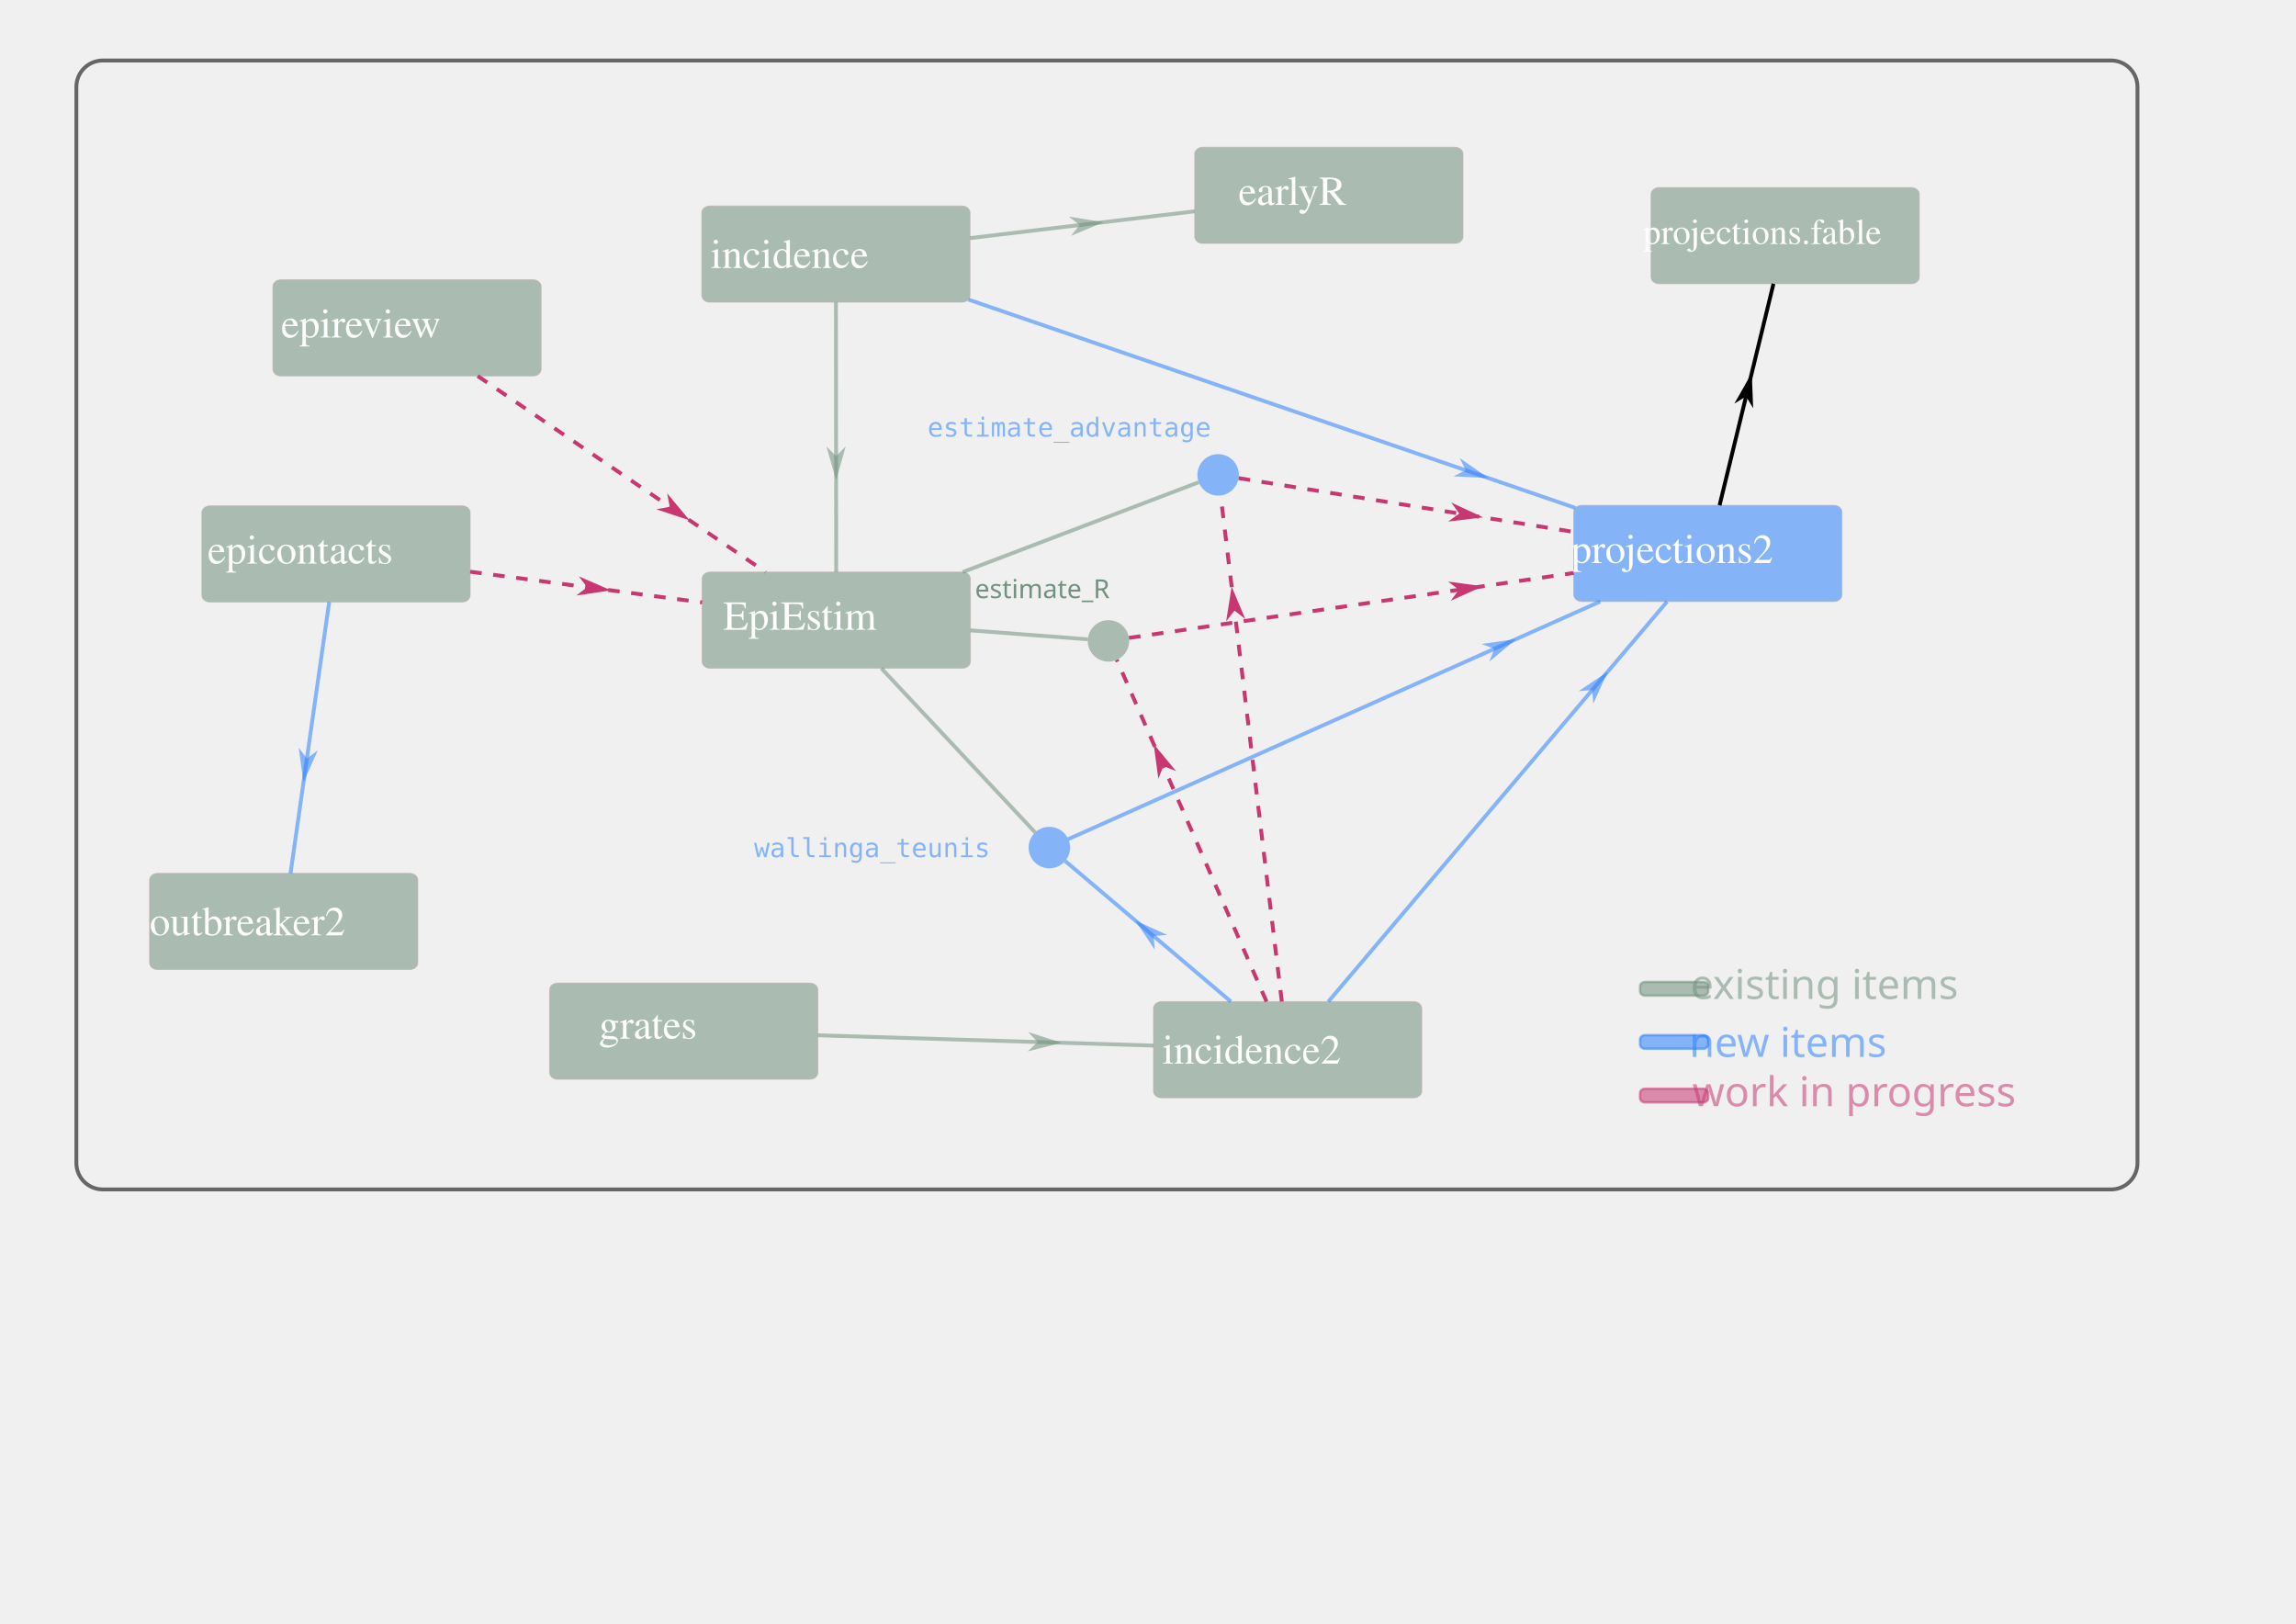
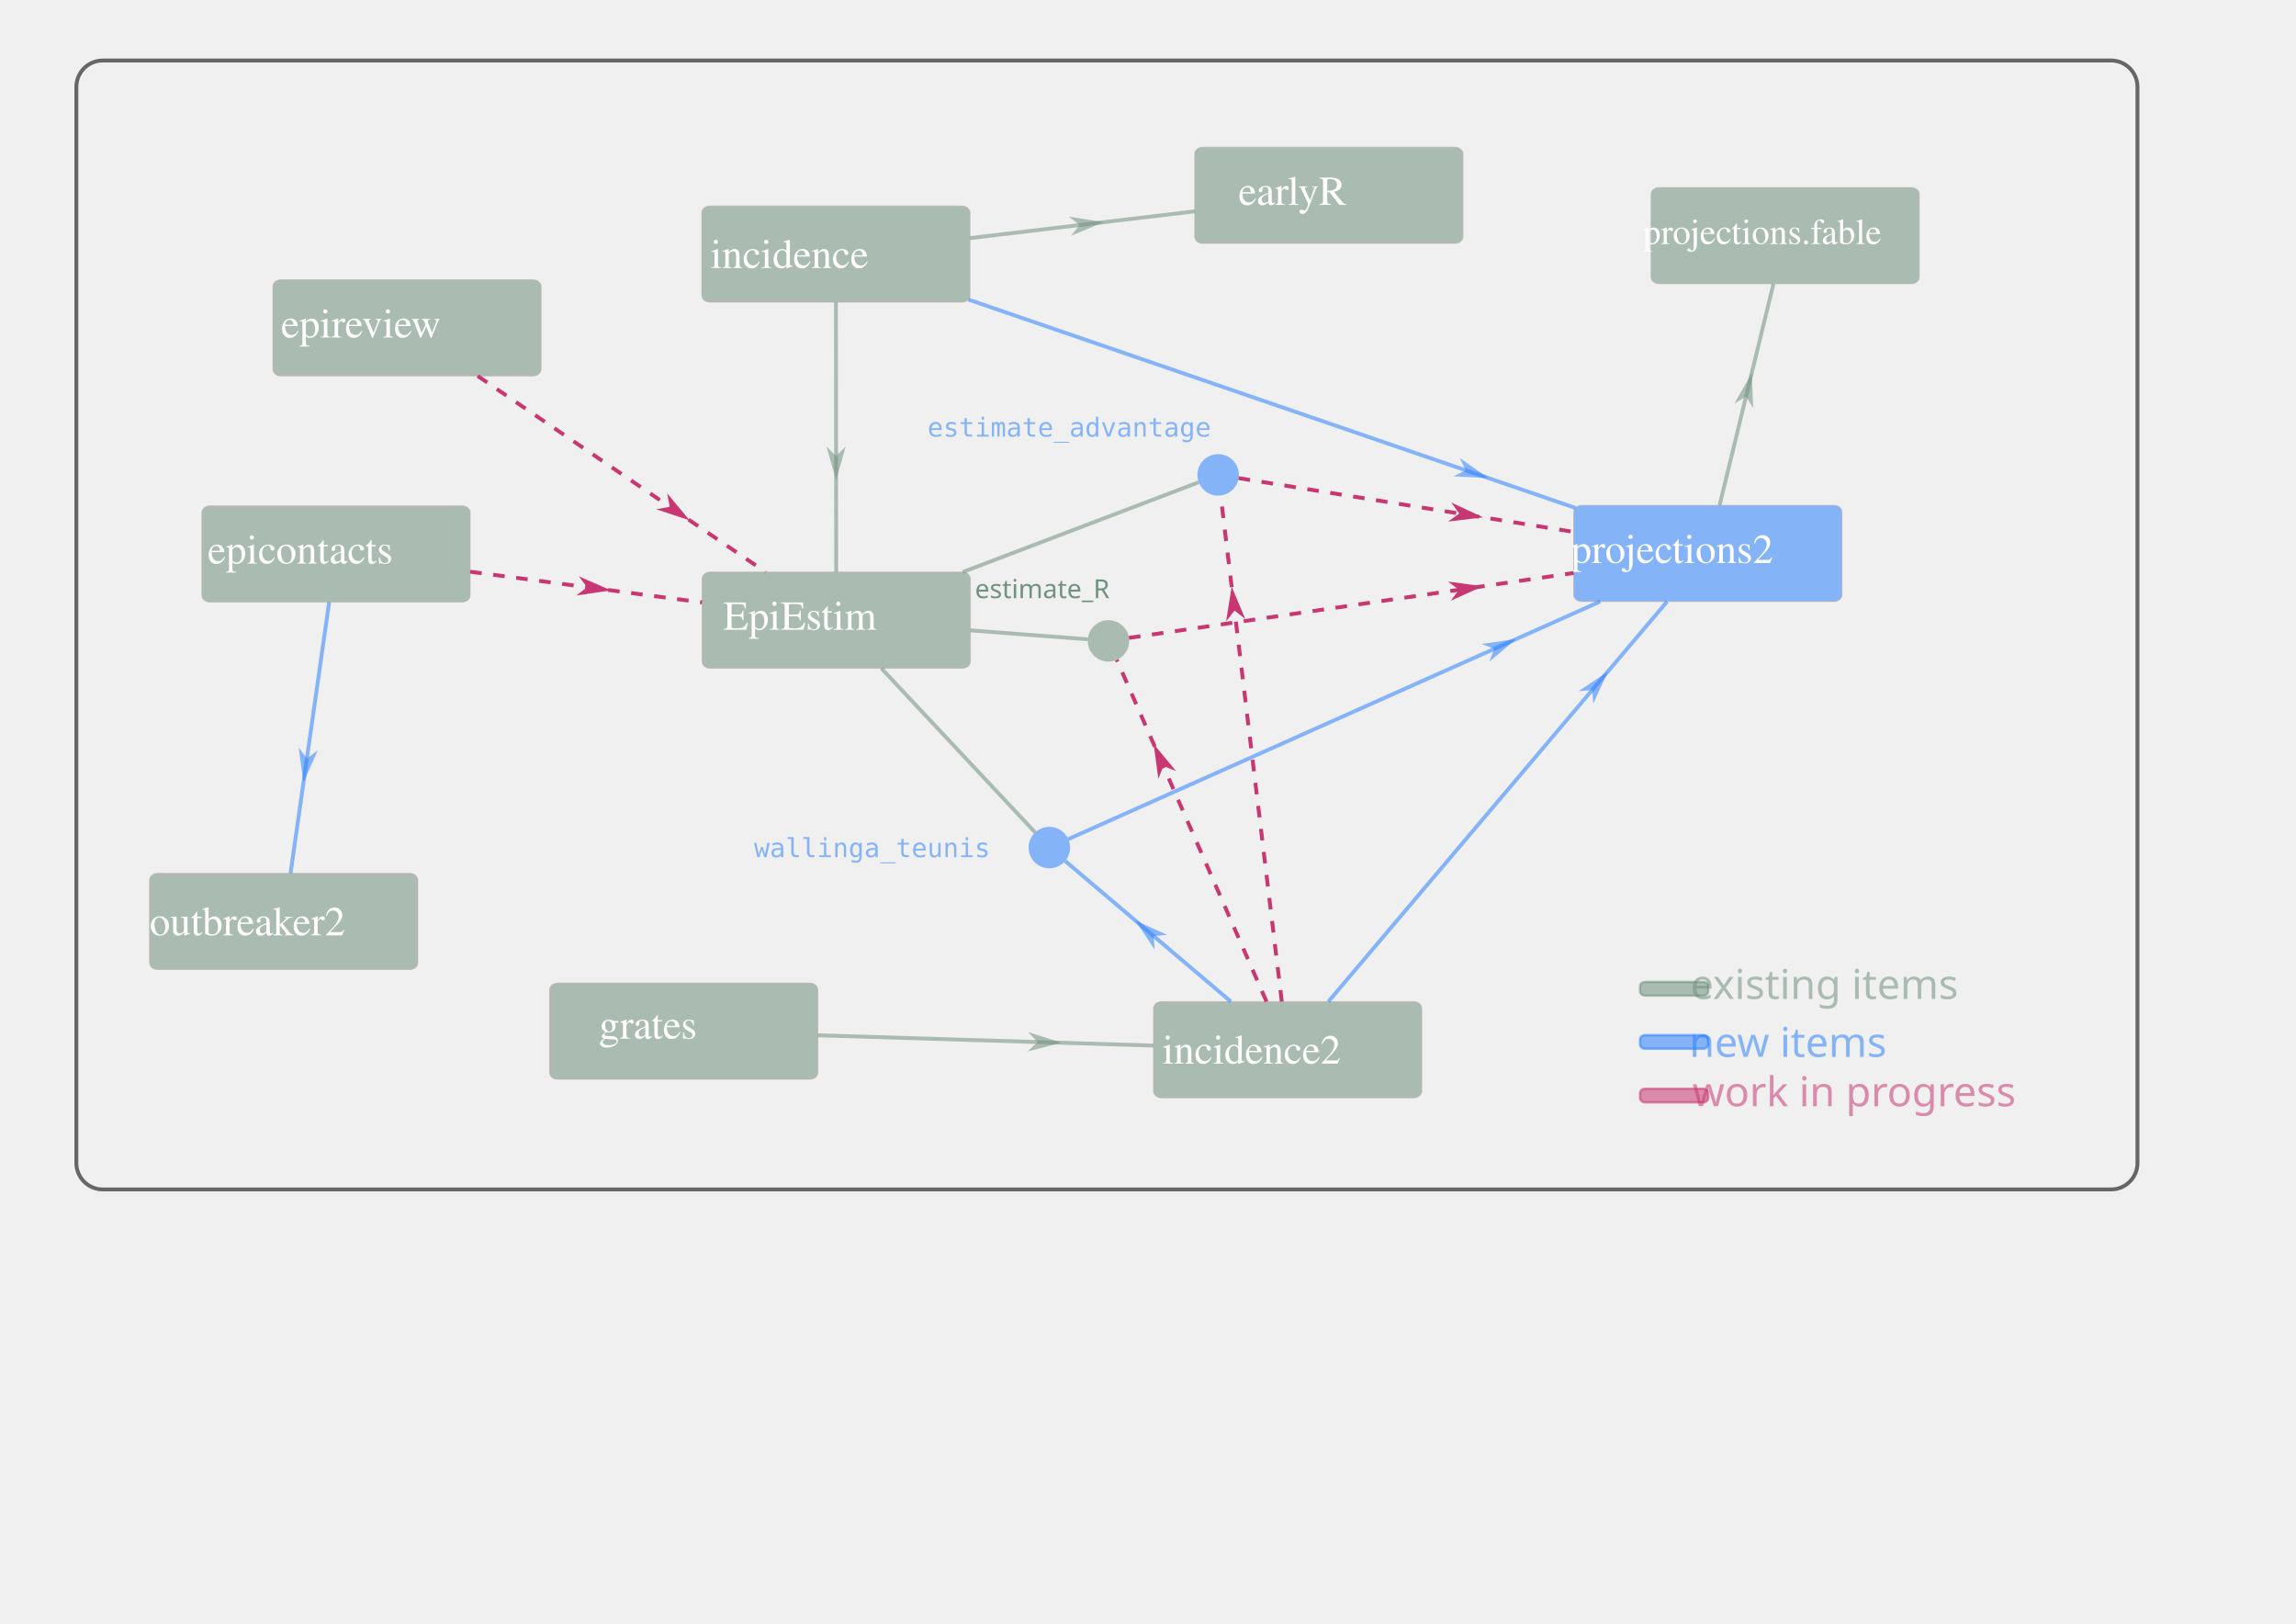
<svg xmlns="http://www.w3.org/2000/svg" width="297mm" height="210mm" viewBox="0 0 297 210" version="1.1" id="svg5">
  <defs id="defs2">
    <marker style="overflow:visible" id="marker11996" refX="30" refY="0" orient="auto-start-reverse" markerWidth="8.75" markerHeight="5" viewBox="0 0 8.75 5" preserveAspectRatio="xMidYMid">
      <path style="fill:context-stroke;fill-rule:evenodd;stroke:none" d="M 0,0 5,-5 -12.5,0 5,5 Z" id="path11994" transform="scale(-0.5)" />
    </marker>
    <marker style="overflow:visible" id="marker11783" refX="30" refY="0" orient="auto-start-reverse" markerWidth="8.75" markerHeight="5" viewBox="0 0 8.75 5" preserveAspectRatio="xMidYMid">
      <path style="fill:context-stroke;fill-rule:evenodd;stroke:none" d="M 0,0 5,-5 -12.5,0 5,5 Z" id="path11781" transform="scale(-0.5)" />
    </marker>
    <marker style="overflow:visible" id="marker10258" refX="30" refY="0" orient="auto-start-reverse" markerWidth="8.75" markerHeight="5" viewBox="0 0 8.75 5" preserveAspectRatio="xMidYMid">
      <path style="fill:context-stroke;fill-rule:evenodd;stroke:none" d="M 0,0 5,-5 -12.5,0 5,5 Z" id="path10256" transform="scale(-0.5)" />
    </marker>
    <marker style="overflow:visible" id="marker6906" refX="30" refY="0" orient="auto-start-reverse" markerWidth="8.75" markerHeight="5" viewBox="0 0 8.75 5" preserveAspectRatio="xMidYMid">
      <path style="fill:context-stroke;fill-rule:evenodd;stroke:none" d="M 0,0 5,-5 -12.5,0 5,5 Z" id="path6904" transform="scale(-0.5)" />
    </marker>
    <marker style="overflow:visible" id="marker3922" refX="30" refY="0" orient="auto-start-reverse" markerWidth="8.75" markerHeight="5" viewBox="0 0 8.75 5" preserveAspectRatio="xMidYMid">
      <path style="fill:context-stroke;fill-rule:evenodd;stroke:none" d="M 0,0 5,-5 -12.5,0 5,5 Z" id="path3920" transform="scale(-0.5)" />
    </marker>
    <marker style="overflow:visible" id="marker3662" refX="30" refY="0" orient="auto-start-reverse" markerWidth="8.75" markerHeight="5" viewBox="0 0 8.75 5" preserveAspectRatio="xMidYMid">
      <path style="fill:context-stroke;fill-rule:evenodd;stroke:none" d="M 0,0 5,-5 -12.5,0 5,5 Z" id="path3660" transform="scale(-0.5)" />
    </marker>
    <marker style="overflow:visible" id="marker3381" refX="30" refY="0" orient="auto-start-reverse" markerWidth="8.75" markerHeight="5" viewBox="0 0 8.75 5" preserveAspectRatio="xMidYMid">
      <path style="fill:context-stroke;fill-rule:evenodd;stroke:none" d="M 0,0 5,-5 -12.5,0 5,5 Z" id="path3379" transform="scale(-0.5)" />
    </marker>
    <marker style="overflow:visible" id="marker3349" refX="30" refY="0" orient="auto-start-reverse" markerWidth="8.75" markerHeight="5" viewBox="0 0 8.75 5" preserveAspectRatio="xMidYMid">
      <path style="fill:context-stroke;fill-rule:evenodd;stroke:none" d="M 0,0 5,-5 -12.5,0 5,5 Z" id="path3347" transform="scale(-0.5)" />
    </marker>
    <marker style="overflow:visible" id="Arrow1L" refX="30" refY="0" orient="auto-start-reverse" markerWidth="8.75" markerHeight="5" viewBox="0 0 8.75 5" preserveAspectRatio="xMidYMid">
      <path style="fill:context-stroke;fill-rule:evenodd;stroke:none" d="M 0,0 5,-5 -12.5,0 5,5 Z" id="arrow1L" transform="scale(-0.5)" />
    </marker>
  </defs>
  <g id="layer1">
    <g id="g1526" transform="matrix(0.6519718,0,0,0.6519718,115.7202,85.91774)">
      <rect style="opacity:0.542;fill:#6f917c;stroke:#916f6f;stroke-width:0.175;stroke-opacity:0.588" id="rect254" width="53.232" height="19.092" x="51.364" y="66.91" rx="1.597" ry="1.361" />
      <text xml:space="preserve" style="font-size:8.187px;line-height:1.25;font-family:Times;-inkscape-font-specification:Times;text-align:center;writing-mode:lr-tb;text-anchor:middle;opacity:1;fill:#ffffff;fill-opacity:1;stroke:none;stroke-width:0.138;stroke-opacity:0.588" x="78.017" y="79.211" id="text414">
        <tspan id="tspan412" style="fill:#ffffff;fill-opacity:1;stroke:none;stroke-width:0.138" x="78.017" y="79.211">incidence2</tspan>
      </text>
    </g>
    <g id="g1526-7" transform="matrix(0.6519718,0,0,0.6519718,57.2871,-16.98432)">
      <g id="g2286">
        <rect style="opacity:0.542;fill:#6f917c;stroke:#916f6f;stroke-width:0.175;stroke-opacity:0.588" id="rect254-92" width="53.232" height="19.092" x="51.364" y="66.91" rx="1.597" ry="1.361" />
        <text xml:space="preserve" style="font-size:8.187px;line-height:1.25;font-family:Times;-inkscape-font-specification:Times;text-align:center;writing-mode:lr-tb;text-anchor:middle;opacity:1;fill:#ffffff;fill-opacity:1;stroke:none;stroke-width:0.138;stroke-opacity:0.588" x="77.996" y="79.211" id="text414-0">
          <tspan id="tspan412-2" style="fill:#ffffff;fill-opacity:1;stroke:none;stroke-width:0.138" x="77.996" y="79.211">incidence</tspan>
        </text>
      </g>
    </g>
    <g id="g1546" transform="matrix(0.6519718,0,0,0.6519718,54.73788,13.79991)">
      <rect style="opacity:0.542;fill:#6f917c;stroke:#916f6f;stroke-width:0.175;stroke-opacity:0.588" id="rect254-3" width="53.232" height="19.092" x="55.342" y="92.312" rx="1.597" ry="1.361" />
      <text xml:space="preserve" style="font-size:8.187px;line-height:1.25;font-family:Times;-inkscape-font-specification:Times;text-align:center;writing-mode:lr-tb;text-anchor:middle;fill:#ffffff;fill-opacity:1;stroke:none;stroke-width:0.138;stroke-opacity:0.588" x="81.921" y="103.765" id="text414-6">
        <tspan id="tspan412-7" style="fill:#ffffff;fill-opacity:1;stroke:none;stroke-width:0.138" x="81.921" y="103.765">EpiEstim</tspan>
      </text>
    </g>
    <g id="g10716" transform="translate(16.51221,4.031571)">
      <rect style="opacity:0.542;fill:#2a7fff;stroke:#916f6f;stroke-width:0.114;stroke-opacity:0.588" id="rect254-5" width="34.706" height="12.448" x="187.055" y="61.321" rx="1.041" ry="0.887" />
      <text xml:space="preserve" style="font-size:5.338px;line-height:1.25;font-family:Times;-inkscape-font-specification:Times;text-align:center;writing-mode:lr-tb;text-anchor:middle;fill:#ffffff;fill-opacity:1;stroke:none;stroke-width:0.09;stroke-opacity:0.588" x="204.461" y="68.786" id="text414-3">
        <tspan id="tspan412-5" style="fill:#ffffff;fill-opacity:1;stroke:none;stroke-width:0.09" x="204.461" y="68.786">projections2</tspan>
      </text>
    </g>
    <g id="g1556" transform="matrix(0.6519718,0,0,0.6519718,0.801409,-27.53154)">
      <rect style="opacity:0.542;fill:#6f917c;stroke:#916f6f;stroke-width:0.175;stroke-opacity:0.588" id="rect254-6" width="53.232" height="19.092" x="38.824" y="142.572" rx="1.597" ry="1.361" />
      <text xml:space="preserve" style="font-size:8.187px;line-height:1.25;font-family:Times;-inkscape-font-specification:Times;text-align:center;writing-mode:lr-tb;text-anchor:middle;fill:#ffffff;fill-opacity:1;stroke:none;stroke-width:0.138;stroke-opacity:0.588" x="65.506" y="154.026" id="text414-2">
        <tspan id="tspan412-9" style="fill:#ffffff;fill-opacity:1;stroke:none;stroke-width:0.138" x="65.506" y="154.026">epicontacts</tspan>
      </text>
    </g>
    <g id="g1556-4" transform="matrix(0.6519718,0,0,0.6519718,4.942887,-51.34588)">
      <g id="g12420" transform="translate(7.728137,-8.321094)">
        <rect style="opacity:0.542;fill:#6f917c;stroke:#916f6f;stroke-width:0.175;stroke-opacity:0.588" id="rect254-6-9" width="53.232" height="19.092" x="38.824" y="142.572" rx="1.597" ry="1.361" />
        <text xml:space="preserve" style="font-size:8.187px;line-height:1.25;font-family:Times;-inkscape-font-specification:Times;text-align:center;writing-mode:lr-tb;text-anchor:middle;fill:#ffffff;fill-opacity:1;stroke:none;stroke-width:0.138;stroke-opacity:0.588" x="65.506" y="154.026" id="text414-2-5">
          <tspan id="tspan412-9-0" style="fill:#ffffff;fill-opacity:1;stroke:none;stroke-width:0.138" x="65.506" y="154.026">epireview</tspan>
        </text>
      </g>
      <path style="fill:none;fill-rule:evenodd;stroke:#c83771;stroke-width:0.767;stroke-linecap:butt;stroke-linejoin:miter;stroke-dasharray:2.301, 2.301;stroke-dashoffset:0;stroke-opacity:1;marker-end:url(#marker11996)" d="m 87.191,153.343 57.122,38.89" id="path11988" />
    </g>
    <g id="g1531" transform="matrix(0.6519718,0,0,0.6519718,43.80815,102.8551)">
      <rect style="opacity:0.542;fill:#6f917c;stroke:#916f6f;stroke-width:0.175;stroke-opacity:0.588" id="rect254-1" width="53.232" height="19.092" x="41.848" y="37.253" rx="1.597" ry="1.361" />
      <text xml:space="preserve" style="font-size:8.187px;line-height:1.25;font-family:Times;-inkscape-font-specification:Times;text-align:center;writing-mode:lr-tb;text-anchor:middle;fill:#ffffff;fill-opacity:1;stroke:none;stroke-width:0.138;stroke-opacity:0.588" x="68.517" y="48.277" id="text414-27">
        <tspan id="tspan412-0" style="fill:#ffffff;fill-opacity:1;stroke:none;stroke-width:0.138" x="68.517" y="48.277">grates</tspan>
      </text>
    </g>
    <g id="g1536" transform="matrix(0.6519718,0,0,0.6519718,80.6483,-17.75575)">
      <rect style="opacity:0.542;fill:#6f917c;stroke:#916f6f;stroke-width:0.175;stroke-opacity:0.588" id="rect254-9" width="53.232" height="19.092" x="113.338" y="56.431" rx="1.597" ry="1.361" />
      <text xml:space="preserve" style="font-size:8.187px;line-height:1.25;font-family:Times;-inkscape-font-specification:Times;text-align:center;writing-mode:lr-tb;text-anchor:middle;fill:#ffffff;fill-opacity:1;stroke:none;stroke-width:0.138;stroke-opacity:0.588" x="139.885" y="67.881" id="text414-36">
        <tspan id="tspan412-06" style="fill:#ffffff;fill-opacity:1;stroke:none;stroke-width:0.138" x="139.885" y="67.881">earlyR</tspan>
      </text>
    </g>
    <g id="g1541" transform="matrix(0.6519718,0,0,0.6519718,-55.13159,43.89355)">
      <rect style="opacity:0.542;fill:#6f917c;stroke:#916f6f;stroke-width:0.175;stroke-opacity:0.588" id="rect254-2" width="53.232" height="19.092" x="114.229" y="105.919" rx="1.597" ry="1.361" />
      <text xml:space="preserve" style="font-size:8.187px;line-height:1.25;font-family:Times;-inkscape-font-specification:Times;text-align:center;writing-mode:lr-tb;text-anchor:middle;fill:#ffffff;fill-opacity:1;stroke:none;stroke-width:0.138;stroke-opacity:0.588" x="140.829" y="118.22" id="text414-61">
        <tspan id="tspan412-8" style="fill:#ffffff;fill-opacity:1;stroke:none;stroke-width:0.138" x="140.829" y="118.22">outbreaker2</tspan>
      </text>
    </g>
    <path style="fill:#6f907c;fill-opacity:0.541;fill-rule:evenodd;stroke:#6f907c;stroke-width:0.5;stroke-linecap:butt;stroke-linejoin:miter;stroke-dasharray:none;stroke-opacity:0.541;marker-end:url(#Arrow1L)" d="m 105.798,133.899 43.41,1.333" id="path1635" />
    <path style="display:inline;fill:#2b80ff;fill-opacity:0.541;fill-rule:evenodd;stroke:#2b80ff;stroke-width:0.5;stroke-linecap:butt;stroke-linejoin:miter;stroke-dasharray:none;stroke-opacity:0.541;marker-end:url(#marker3381)" d="M 171.832,129.541 215.649,77.801" id="path2236" />
    <path style="fill:#6f907c;fill-opacity:0.541;fill-rule:evenodd;stroke:#6f907c;stroke-width:0.5;stroke-linecap:butt;stroke-linejoin:miter;stroke-dasharray:none;stroke-opacity:0.541;marker-end:url(#marker3349)" d="m 125.481,30.794 29.061,-3.465" id="path2290" />
    <path style="display:inline;fill:#2b80ff;fill-opacity:0.541;fill-rule:evenodd;stroke:#2b80ff;stroke-width:0.5;stroke-linecap:butt;stroke-linejoin:miter;stroke-dasharray:none;stroke-opacity:0.541;marker-end:url(#marker3349)" d="m 125.263,38.744 78.522,26.951" id="path2292" />
    <text xml:space="preserve" style="font-style:normal;font-variant:normal;font-weight:normal;font-stretch:normal;font-size:3.383px;line-height:1.25;font-family:KacstArt;-inkscape-font-specification:KacstArt;text-align:center;writing-mode:lr-tb;text-anchor:middle;opacity:1;fill:#729280;fill-opacity:1;stroke:none;stroke-width:0.455;stroke-dasharray:none;stroke-opacity:0.588" x="137.019" y="77.359" id="text2298">
      <tspan id="tspan2296" style="font-style:normal;font-variant:normal;font-weight:normal;font-stretch:normal;font-size:3.383px;font-family:KacstArt;-inkscape-font-specification:KacstArt;fill:#729280;fill-opacity:1;stroke-width:0.455" x="137.019" y="77.359">estimate_R</tspan>
    </text>
    <circle style="opacity:1;fill:#2b80ff;fill-opacity:0.541;stroke:none;stroke-width:0.665;stroke-dasharray:none;stroke-opacity:0.588" id="path2456" cx="157.574" cy="61.416" r="2.682" />
    <circle style="fill:#2b80ff;fill-opacity:0.541;stroke:none;stroke-width:0.665;stroke-dasharray:none;stroke-opacity:0.588" id="path2456-3" cx="135.738" cy="109.62" r="2.682" />
    <text xml:space="preserve" style="font-style:normal;font-variant:normal;font-weight:normal;font-stretch:normal;font-size:3.383px;line-height:1.25;font-family:KacstArt;-inkscape-font-specification:KacstArt;text-align:center;writing-mode:lr-tb;text-anchor:middle;fill:#2b80ff;fill-opacity:0.541;stroke:none;stroke-width:0.455;stroke-dasharray:none;stroke-opacity:0.588" x="115.01" y="110.858" id="text2298-7">
      <tspan id="tspan2296-5" style="font-style:normal;font-variant:normal;font-weight:normal;font-stretch:normal;font-size:3.383px;font-family:consolas;-inkscape-font-specification:consolas;fill:#2b80ff;fill-opacity:0.541;stroke-width:0.455" x="115.01" y="110.858">wallinga_teunis</tspan>
    </text>
    <path style="fill:none;fill-rule:evenodd;stroke:#6f907c;stroke-width:0.5;stroke-linecap:butt;stroke-linejoin:miter;stroke-dasharray:none;stroke-opacity:0.541" d="M 155.067,62.369 124.531,73.985" id="path2518" />
    <path style="fill:none;fill-rule:evenodd;stroke:#6f907c;stroke-width:0.5;stroke-linecap:butt;stroke-linejoin:miter;stroke-dasharray:none;stroke-opacity:0.541" d="M 133.904,107.662 114.006,86.432" id="path2520" />
    <path style="display:inline;fill:#2b80ff;fill-opacity:0.541;fill-rule:evenodd;stroke:#2b80ff;stroke-width:0.5;stroke-linecap:butt;stroke-linejoin:miter;stroke-dasharray:none;stroke-opacity:0.541;marker-end:url(#marker3381)" d="M 138.187,108.526 206.984,77.801" id="path2522" />
    <path style="display:inline;fill:#2b80ff;fill-opacity:0.541;fill-rule:evenodd;stroke:#2b80ff;stroke-width:0.5;stroke-linecap:butt;stroke-linejoin:miter;stroke-dasharray:none;stroke-opacity:0.541;marker-end:url(#marker3349)" d="M 159.224,129.541 137.783,111.355" id="path2524" />
    <path style="fill:#6f907c;fill-opacity:0.541;fill-rule:evenodd;stroke:#6f907c;stroke-width:0.5;stroke-linecap:butt;stroke-linejoin:miter;stroke-dasharray:none;stroke-opacity:0.541;marker-end:url(#marker3349)" d="m 108.134,39.087 0.033,34.897" id="path2526" />
    <path style="fill:#2b80ff;fill-opacity:0.541;fill-rule:evenodd;stroke:#2b80ff;stroke-width:0.5;stroke-linecap:butt;stroke-linejoin:miter;stroke-dasharray:none;stroke-opacity:0.541;marker-end:url(#marker3662)" d="M 42.58,77.869 37.582,112.95" id="path2528" />
    <path style="display:inline;fill:none;fill-rule:evenodd;stroke:#c83771;stroke-width:0.5;stroke-linecap:butt;stroke-linejoin:miter;stroke-dasharray:1.5, 1.5;stroke-dashoffset:0;stroke-opacity:1;marker-end:url(#marker3381)" d="m 160.222,61.841 43.345,6.953" id="path3020" />
    <text xml:space="preserve" style="font-style:normal;font-variant:normal;font-weight:normal;font-stretch:normal;font-size:3.383px;line-height:1.25;font-family:KacstArt;-inkscape-font-specification:KacstArt;text-align:center;writing-mode:lr-tb;text-anchor:middle;fill:#2b80ff;fill-opacity:0.541;stroke:none;stroke-width:0.455;stroke-dasharray:none;stroke-opacity:0.588" x="140.512" y="56.466" id="text2298-6">
      <tspan id="tspan2296-8" style="font-style:normal;font-variant:normal;font-weight:normal;font-stretch:normal;font-size:3.383px;font-family:consolas;-inkscape-font-specification:consolas;fill:#2b80ff;fill-opacity:0.541;stroke-width:0.455" x="140.512" y="56.466">estimate_advantage</tspan>
    </text>
    <circle style="fill:#6f907c;fill-opacity:0.541;stroke:none;stroke-width:0.665;stroke-dasharray:none;stroke-opacity:0.588" id="path2456-8" cx="143.385" cy="82.889" r="2.682" />
    <path style="fill:none;fill-rule:evenodd;stroke:#6f907c;stroke-width:0.5;stroke-linecap:butt;stroke-linejoin:miter;stroke-dasharray:none;stroke-opacity:0.541" d="m 125.525,81.529 15.185,1.156" id="path3916" />
    <path style="display:inline;fill:#c83771;fill-rule:evenodd;stroke:#c83771;stroke-width:0.5;stroke-linecap:butt;stroke-linejoin:miter;stroke-dasharray:1.5, 1.5;stroke-dashoffset:0;stroke-opacity:1;marker-end:url(#marker3922)" d="m 146.039,82.501 57.528,-8.393" id="path3918" />
    <path style="fill:none;fill-rule:evenodd;stroke:#c83771;stroke-width:0.5;stroke-linecap:butt;stroke-linejoin:miter;stroke-dasharray:1.5, 1.5;stroke-dashoffset:0;stroke-opacity:1;marker-end:url(#marker6906)" d="m 60.82,73.942 29.999,3.97" id="path6902" />
    <g id="g8652" transform="matrix(0.6357379,0,0,0.6357379,108.4862,65.12602)">
      <g id="g8633" transform="translate(0,4.013274)">
        <rect style="opacity:1;fill:#2b80ff;fill-opacity:0.541;stroke:#2b80ff;stroke-width:0.5;stroke-dasharray:none;stroke-dashoffset:0;stroke-opacity:0.541" id="rect6693" width="13.871" height="2.774" x="163.063" y="104.129" rx="1.041" ry="0.887" />
        <text xml:space="preserve" style="font-style:normal;font-variant:normal;font-weight:normal;font-stretch:normal;font-size:8.358px;line-height:1.25;font-family:KacstArt;-inkscape-font-specification:KacstArt;text-align:center;writing-mode:lr-tb;text-anchor:middle;opacity:1;fill:#2b80ff;fill-opacity:0.541;stroke:#2b80ff;stroke-width:0.846;stroke-dasharray:none;stroke-dashoffset:0;stroke-opacity:0.541" x="202.937" y="108.554" id="text6749">
          <tspan id="tspan6747" style="stroke:none;stroke-width:0.846" x="202.937" y="108.554">new items</tspan>
        </text>
      </g>
      <g id="g8638">
        <rect style="fill:#c83771;fill-opacity:0.541;stroke:#c83771;stroke-width:0.5;stroke-dasharray:none;stroke-dashoffset:0;stroke-opacity:0.541" id="rect6693-3" width="13.871" height="2.774" x="163.063" y="119.054" rx="1.041" ry="0.887" />
        <text xml:space="preserve" style="font-style:normal;font-variant:normal;font-weight:normal;font-stretch:normal;font-size:8.358px;line-height:1.25;font-family:KacstArt;-inkscape-font-specification:KacstArt;text-align:center;writing-mode:lr-tb;text-anchor:middle;fill:#c83771;fill-opacity:0.541;stroke:#2b80ff;stroke-width:0.846;stroke-dasharray:none;stroke-dashoffset:0;stroke-opacity:0.541" x="216.393" y="122.614" id="text6749-1">
          <tspan id="tspan6747-4" style="fill:#c83771;stroke:none;stroke-width:0.846" x="216.393" y="122.614">work in progress</tspan>
        </text>
      </g>
      <g id="g8628">
        <rect style="fill:#6f907c;fill-opacity:0.541;stroke:#6f907c;stroke-width:0.5;stroke-dasharray:none;stroke-dashoffset:0;stroke-opacity:0.541" id="rect6693-2" width="13.871" height="2.774" x="163.063" y="97.326" rx="1.041" ry="0.887" />
        <text xml:space="preserve" style="font-style:normal;font-variant:normal;font-weight:normal;font-stretch:normal;font-size:8.358px;line-height:1.25;font-family:KacstArt;-inkscape-font-specification:KacstArt;text-align:center;writing-mode:lr-tb;text-anchor:middle;fill:#6f907c;fill-opacity:0.541;stroke:#2b80ff;stroke-width:0.846;stroke-dasharray:none;stroke-dashoffset:0;stroke-opacity:0.541" x="210.35" y="100.79" id="text6749-0">
          <tspan id="tspan6747-6" style="fill:#6f907c;fill-opacity:0.541;stroke:none;stroke-width:0.846" x="210.35" y="100.79">existing items</tspan>
        </text>
      </g>
    </g>
    <path style="fill:#000000;fill-opacity:0;fill-rule:evenodd;stroke:#c83771;stroke-width:0.5;stroke-linecap:butt;stroke-linejoin:miter;stroke-dasharray:1.5, 1.5;stroke-dashoffset:0;stroke-opacity:1;marker-end:url(#marker10258)" d="M 165.809,129.541 157.896,64.079" id="path9276" />
    <path style="fill:#000000;fill-opacity:0;fill-rule:evenodd;stroke:#c83771;stroke-width:0.5;stroke-linecap:butt;stroke-linejoin:miter;stroke-dasharray:1.5, 1.5;stroke-dashoffset:0;stroke-opacity:1;marker-end:url(#marker10258)" d="M 163.833,129.541 144.462,85.345" id="path9278" />
    <rect style="opacity:1;fill:#666666;fill-opacity:0;stroke:#666666;stroke-width:0.5;stroke-dasharray:none;stroke-dashoffset:0;stroke-opacity:1" id="rect11438" width="266.615" height="146.01" x="9.878" y="7.825" rx="3.419" ry="3.419" />
    <rect style="opacity:0.542;fill:#6f917c;stroke:#916f6f;stroke-width:0.114;stroke-opacity:0.588" id="rect254-9-2" width="34.706" height="12.448" x="213.57" y="24.254" rx="1.041" ry="0.887" />
    <text xml:space="preserve" style="font-size:4.662px;line-height:1.25;font-family:Times;-inkscape-font-specification:Times;text-align:center;writing-mode:lr-tb;text-anchor:middle;fill:#ffffff;fill-opacity:1;stroke:none;stroke-width:0.078;stroke-opacity:0.588" x="230.872" y="31.562" id="text414-36-6">
      <tspan id="tspan412-06-6" style="fill:#ffffff;fill-opacity:1;stroke:none;stroke-width:0.078" x="230.872" y="31.562">projections.fable</tspan>
    </text>
-     <path style="fill:none;fill-rule:evenodd;stroke:#000000;stroke-width:0.5;stroke-linecap:butt;stroke-linejoin:miter;stroke-dasharray:none;stroke-opacity:1;marker-end:url(#marker11783)" d="M 222.435,65.353 229.408,36.702" id="path11775" />
+     <path style="fill:none;fill-rule:evenodd;stroke:#6f907c;stroke-width:0.5;stroke-linecap:butt;stroke-linejoin:miter;stroke-dasharray:none;stroke-opacity:0.541;marker-end:url(#marker11783)" d="M 222.435,65.353 229.408,36.702" id="path11775" />
  </g>
</svg>
